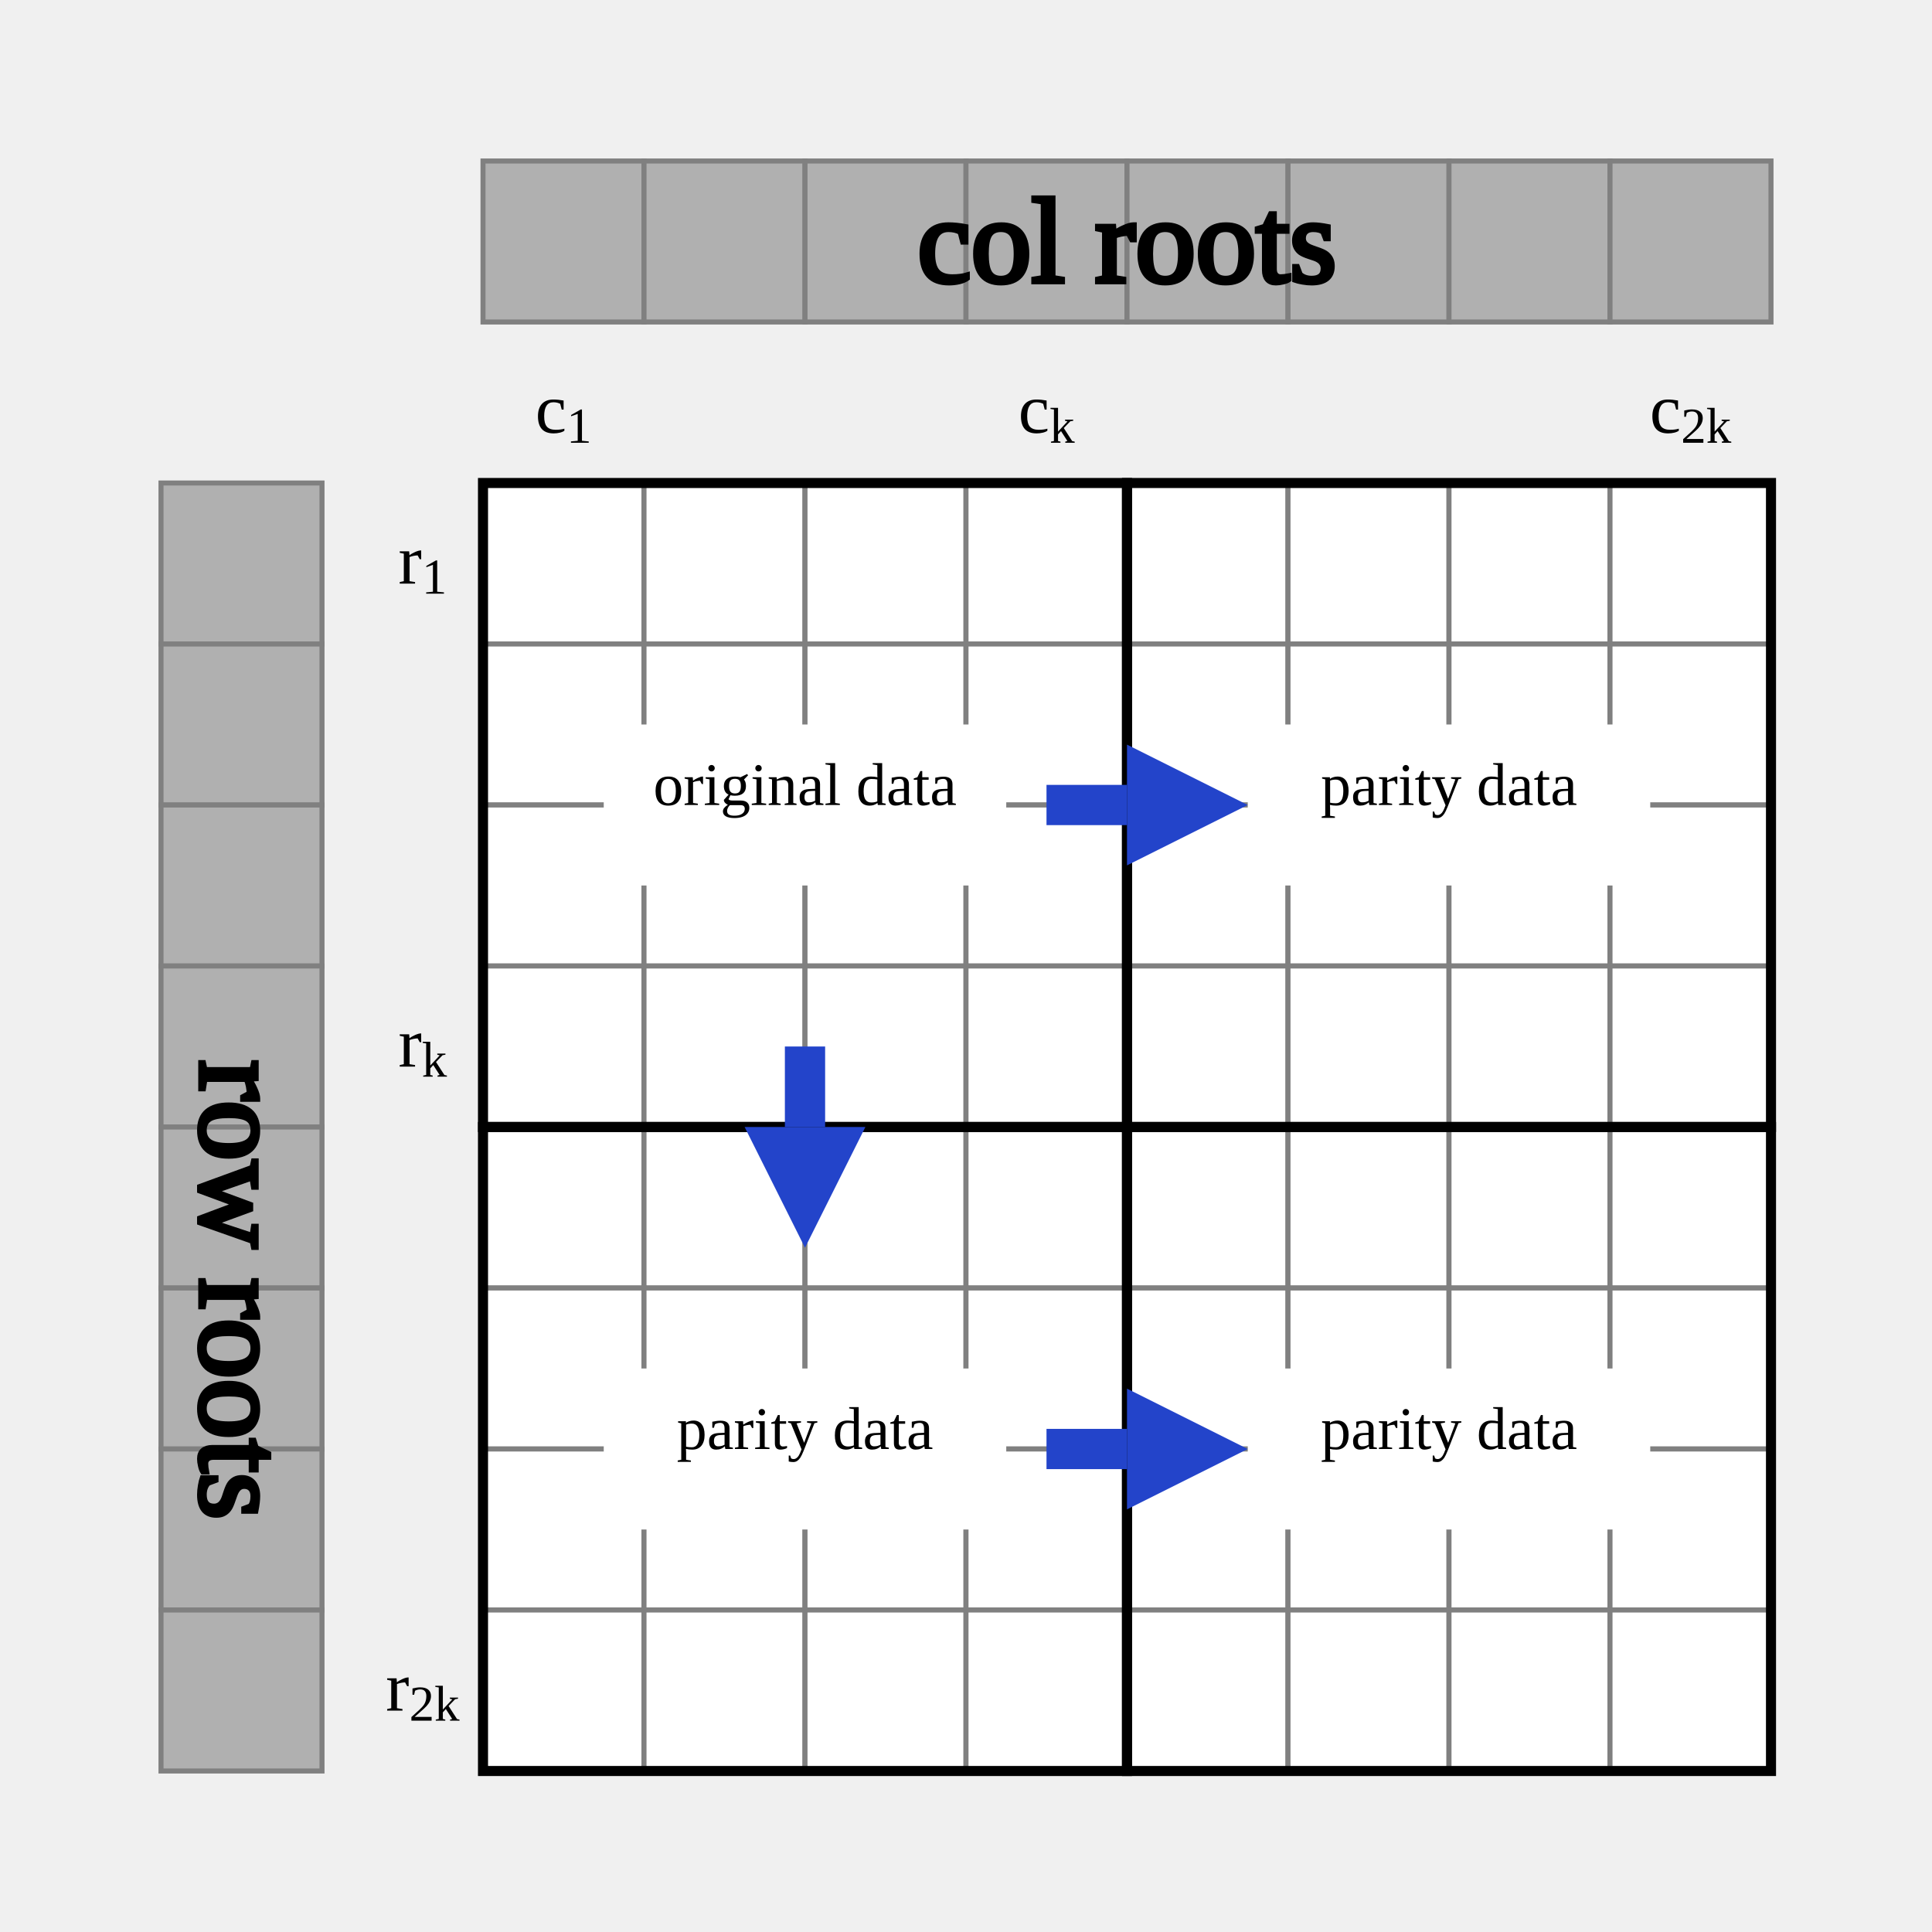
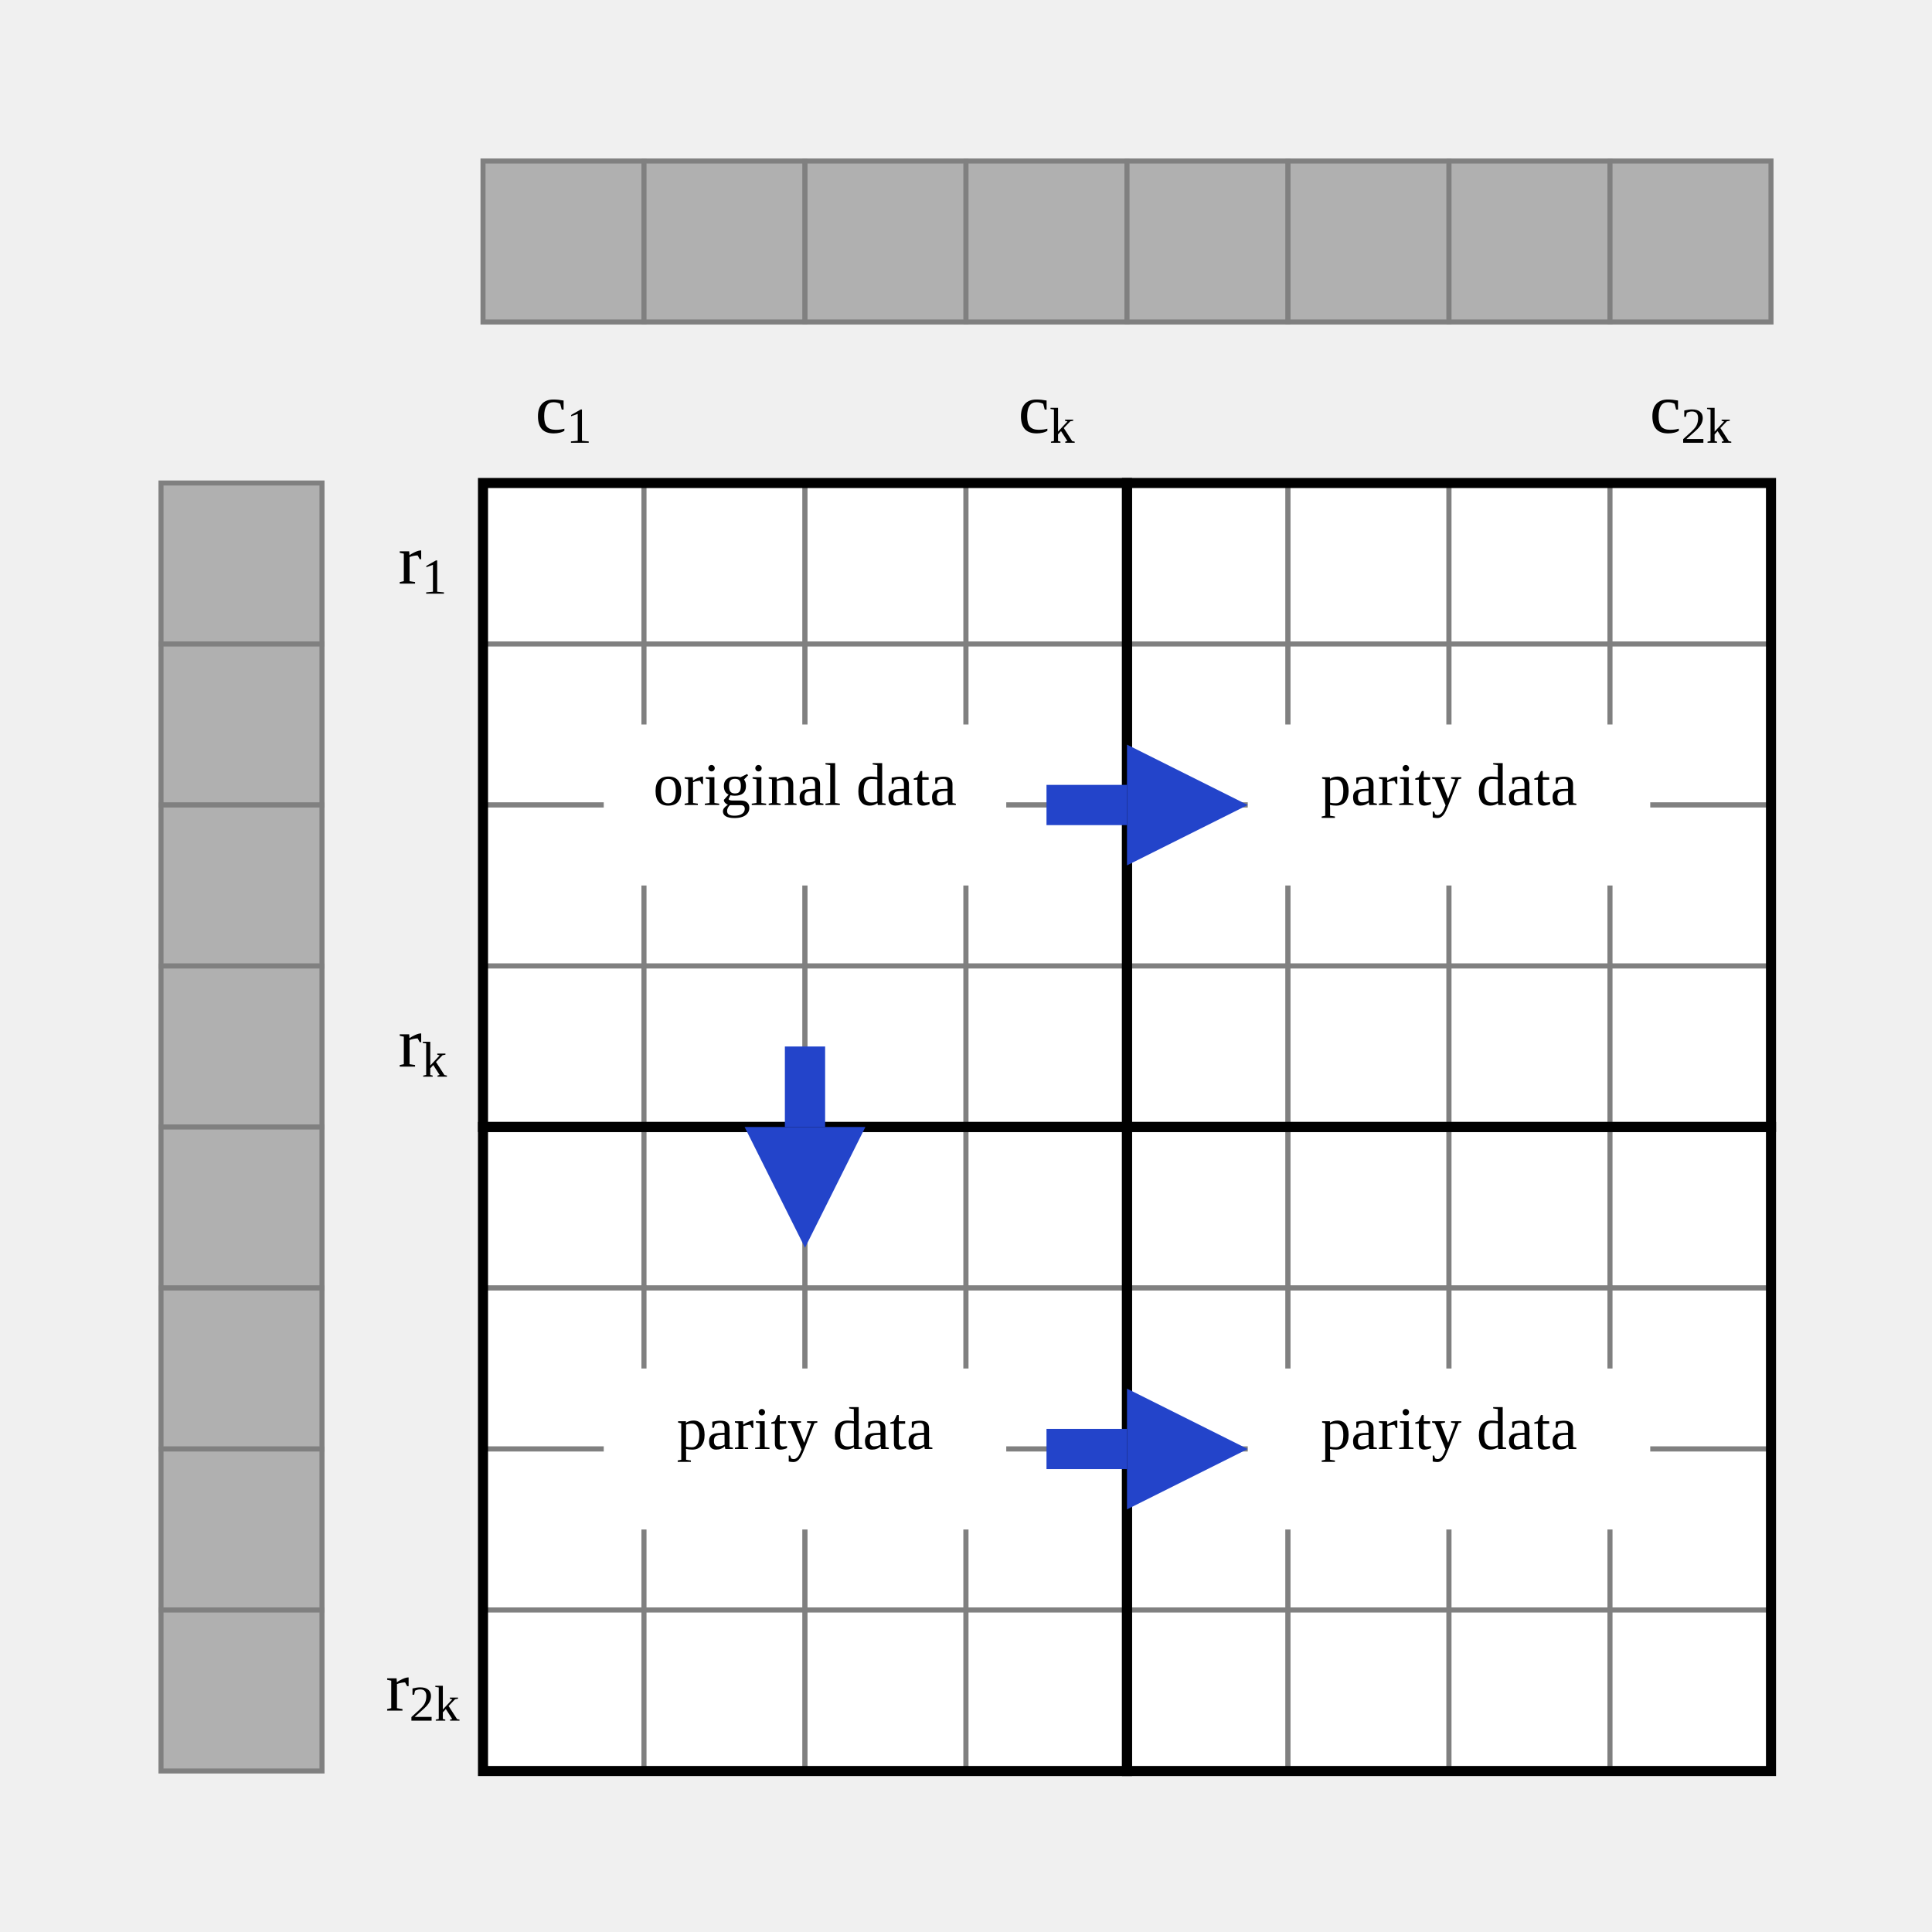
<svg xmlns="http://www.w3.org/2000/svg" viewBox="-96 -96 384 384" style="background-color:white">
  <rect fill="#ffffff" stroke="#808080" x="0" y="0" width="32" height="32" />
  <rect fill="#ffffff" stroke="#808080" x="32" y="0" width="32" height="32" />
  <rect fill="#ffffff" stroke="#808080" x="64" y="0" width="32" height="32" />
  <rect fill="#ffffff" stroke="#808080" x="96" y="0" width="32" height="32" />
  <rect fill="#ffffff" stroke="#808080" x="0" y="32" width="32" height="32" />
  <rect fill="#ffffff" stroke="#808080" x="32" y="32" width="32" height="32" />
  <rect fill="#ffffff" stroke="#808080" x="64" y="32" width="32" height="32" />
  <rect fill="#ffffff" stroke="#808080" x="96" y="32" width="32" height="32" />
  <rect fill="#ffffff" stroke="#808080" x="0" y="64" width="32" height="32" />
  <rect fill="#ffffff" stroke="#808080" x="32" y="64" width="32" height="32" />
  <rect fill="#ffffff" stroke="#808080" x="64" y="64" width="32" height="32" />
  <rect fill="#ffffff" stroke="#808080" x="96" y="64" width="32" height="32" />
  <rect fill="#ffffff" stroke="#808080" x="0" y="96" width="32" height="32" />
  <rect fill="#ffffff" stroke="#808080" x="32" y="96" width="32" height="32" />
  <rect fill="#ffffff" stroke="#808080" x="64" y="96" width="32" height="32" />
  <rect fill="#ffffff" stroke="#808080" x="96" y="96" width="32" height="32" />
  <rect fill="#ffffff" stroke="#808080" x="128" y="0" width="32" height="32" />
  <rect fill="#ffffff" stroke="#808080" x="160" y="0" width="32" height="32" />
  <rect fill="#ffffff" stroke="#808080" x="192" y="0" width="32" height="32" />
  <rect fill="#ffffff" stroke="#808080" x="224" y="0" width="32" height="32" />
  <rect fill="#ffffff" stroke="#808080" x="128" y="32" width="32" height="32" />
  <rect fill="#ffffff" stroke="#808080" x="160" y="32" width="32" height="32" />
  <rect fill="#ffffff" stroke="#808080" x="192" y="32" width="32" height="32" />
  <rect fill="#ffffff" stroke="#808080" x="224" y="32" width="32" height="32" />
  <rect fill="#ffffff" stroke="#808080" x="128" y="64" width="32" height="32" />
  <rect fill="#ffffff" stroke="#808080" x="160" y="64" width="32" height="32" />
  <rect fill="#ffffff" stroke="#808080" x="192" y="64" width="32" height="32" />
  <rect fill="#ffffff" stroke="#808080" x="224" y="64" width="32" height="32" />
  <rect fill="#ffffff" stroke="#808080" x="128" y="96" width="32" height="32" />
  <rect fill="#ffffff" stroke="#808080" x="160" y="96" width="32" height="32" />
  <rect fill="#ffffff" stroke="#808080" x="192" y="96" width="32" height="32" />
  <rect fill="#ffffff" stroke="#808080" x="224" y="96" width="32" height="32" />
  <rect fill="#ffffff" stroke="#808080" x="0" y="128" width="32" height="32" />
  <rect fill="#ffffff" stroke="#808080" x="32" y="128" width="32" height="32" />
  <rect fill="#ffffff" stroke="#808080" x="64" y="128" width="32" height="32" />
  <rect fill="#ffffff" stroke="#808080" x="96" y="128" width="32" height="32" />
  <rect fill="#ffffff" stroke="#808080" x="0" y="160" width="32" height="32" />
  <rect fill="#ffffff" stroke="#808080" x="32" y="160" width="32" height="32" />
  <rect fill="#ffffff" stroke="#808080" x="64" y="160" width="32" height="32" />
  <rect fill="#ffffff" stroke="#808080" x="96" y="160" width="32" height="32" />
  <rect fill="#ffffff" stroke="#808080" x="0" y="192" width="32" height="32" />
  <rect fill="#ffffff" stroke="#808080" x="32" y="192" width="32" height="32" />
  <rect fill="#ffffff" stroke="#808080" x="64" y="192" width="32" height="32" />
  <rect fill="#ffffff" stroke="#808080" x="96" y="192" width="32" height="32" />
  <rect fill="#ffffff" stroke="#808080" x="0" y="224" width="32" height="32" />
  <rect fill="#ffffff" stroke="#808080" x="32" y="224" width="32" height="32" />
  <rect fill="#ffffff" stroke="#808080" x="64" y="224" width="32" height="32" />
  <rect fill="#ffffff" stroke="#808080" x="96" y="224" width="32" height="32" />
  <rect fill="#ffffff" stroke="#808080" x="128" y="128" width="32" height="32" />
  <rect fill="#ffffff" stroke="#808080" x="160" y="128" width="32" height="32" />
  <rect fill="#ffffff" stroke="#808080" x="192" y="128" width="32" height="32" />
  <rect fill="#ffffff" stroke="#808080" x="224" y="128" width="32" height="32" />
  <rect fill="#ffffff" stroke="#808080" x="128" y="160" width="32" height="32" />
  <rect fill="#ffffff" stroke="#808080" x="160" y="160" width="32" height="32" />
  <rect fill="#ffffff" stroke="#808080" x="192" y="160" width="32" height="32" />
  <rect fill="#ffffff" stroke="#808080" x="224" y="160" width="32" height="32" />
  <rect fill="#ffffff" stroke="#808080" x="128" y="192" width="32" height="32" />
  <rect fill="#ffffff" stroke="#808080" x="160" y="192" width="32" height="32" />
  <rect fill="#ffffff" stroke="#808080" x="192" y="192" width="32" height="32" />
  <rect fill="#ffffff" stroke="#808080" x="224" y="192" width="32" height="32" />
  <rect fill="#ffffff" stroke="#808080" x="128" y="224" width="32" height="32" />
  <rect fill="#ffffff" stroke="#808080" x="160" y="224" width="32" height="32" />
  <rect fill="#ffffff" stroke="#808080" x="192" y="224" width="32" height="32" />
  <rect fill="#ffffff" stroke="#808080" x="224" y="224" width="32" height="32" />
  <rect fill="none" stroke="#000000" stroke-width="2" x="0" y="0" width="128" height="128" />
  <rect fill="none" stroke="#000000" stroke-width="2" x="128" y="0" width="128" height="128" />
  <rect fill="none" stroke="#000000" stroke-width="2" x="0" y="128" width="128" height="128" />
  <rect fill="none" stroke="#000000" stroke-width="2" x="128" y="128" width="128" height="128" />
  <text text-anchor="middle" font-size="14" x="-12" y="20">r<tspan font-size="10" baseline-shift="sub">1</tspan>
  </text>
  <text text-anchor="middle" font-size="14" x="-12" y="116">r<tspan font-size="10" baseline-shift="sub">k</tspan>
  </text>
  <text text-anchor="middle" font-size="14" x="-12" y="244">r<tspan font-size="10" baseline-shift="sub">2k</tspan>
  </text>
  <text text-anchor="middle" font-size="14" x="16" y="-10">c<tspan font-size="10" baseline-shift="sub">1</tspan>
  </text>
  <text text-anchor="middle" font-size="14" x="112" y="-10">c<tspan font-size="10" baseline-shift="sub">k</tspan>
  </text>
  <text text-anchor="middle" font-size="14" x="240" y="-10">c<tspan font-size="10" baseline-shift="sub">2k</tspan>
  </text>
  <rect fill="#B0B0B0" stroke="#808080" x="-64" y="0" width="32" height="32" />
  <rect fill="#B0B0B0" stroke="#808080" x="-64" y="32" width="32" height="32" />
  <rect fill="#B0B0B0" stroke="#808080" x="-64" y="64" width="32" height="32" />
  <rect fill="#B0B0B0" stroke="#808080" x="-64" y="96" width="32" height="32" />
  <rect fill="#B0B0B0" stroke="#808080" x="-64" y="128" width="32" height="32" />
  <rect fill="#B0B0B0" stroke="#808080" x="-64" y="160" width="32" height="32" />
  <rect fill="#B0B0B0" stroke="#808080" x="-64" y="192" width="32" height="32" />
  <rect fill="#B0B0B0" stroke="#808080" x="-64" y="224" width="32" height="32" />
-   <text text-anchor="middle" font-size="24" stroke="#000000" x="-48" y="128" style="writing-mode: tb;">row roots</text>
  <rect fill="#B0B0B0" stroke="#808080" x="0" y="-64" width="32" height="32" />
  <rect fill="#B0B0B0" stroke="#808080" x="32" y="-64" width="32" height="32" />
  <rect fill="#B0B0B0" stroke="#808080" x="64" y="-64" width="32" height="32" />
  <rect fill="#B0B0B0" stroke="#808080" x="96" y="-64" width="32" height="32" />
  <rect fill="#B0B0B0" stroke="#808080" x="128" y="-64" width="32" height="32" />
  <rect fill="#B0B0B0" stroke="#808080" x="160" y="-64" width="32" height="32" />
  <rect fill="#B0B0B0" stroke="#808080" x="192" y="-64" width="32" height="32" />
  <rect fill="#B0B0B0" stroke="#808080" x="224" y="-64" width="32" height="32" />
-   <text text-anchor="middle" font-size="24" stroke="#000000" x="128" y="-40">col roots</text>
  <defs>
    <marker id="arrowhead" viewBox="0 0 32 32" markerWidth="32" marketHeight="32" refX="0" refY="16" orient="auto">
      <polygon fill="#2344CA" stroke-width="0" points="0 0, 32 16, 0 32" />
    </marker>
  </defs>
  <rect fill="#FFFFFF" stroke-width="0" x="24" y="48" width="80" height="32" />
  <rect fill="#FFFFFF" stroke-width="0" x="152" y="48" width="80" height="32" />
  <rect fill="#FFFFFF" stroke-width="0" x="24" y="176" width="80" height="32" />
  <rect fill="#FFFFFF" stroke-width="0" x="152" y="176" width="80" height="32" />
  <text text-anchor="middle" font-size="12" x="64" y="64">original data</text>
  <text text-anchor="middle" font-size="12" x="192" y="64">parity data</text>
  <text text-anchor="middle" font-size="12" x="64" y="192">parity data</text>
  <text text-anchor="middle" font-size="12" x="192" y="192">parity data</text>
  <line stroke="#2344CA" stroke-width="8" x1="112" x2="128" y1="64" y2="64" marker-end="url(#arrowhead)" />
  <line stroke="#2344CA" stroke-width="8" x1="64" x2="64" y1="112" y2="128" marker-end="url(#arrowhead)" />
  <line stroke="#2344CA" stroke-width="8" x1="112" x2="128" y1="192" y2="192" marker-end="url(#arrowhead)" />
</svg>
